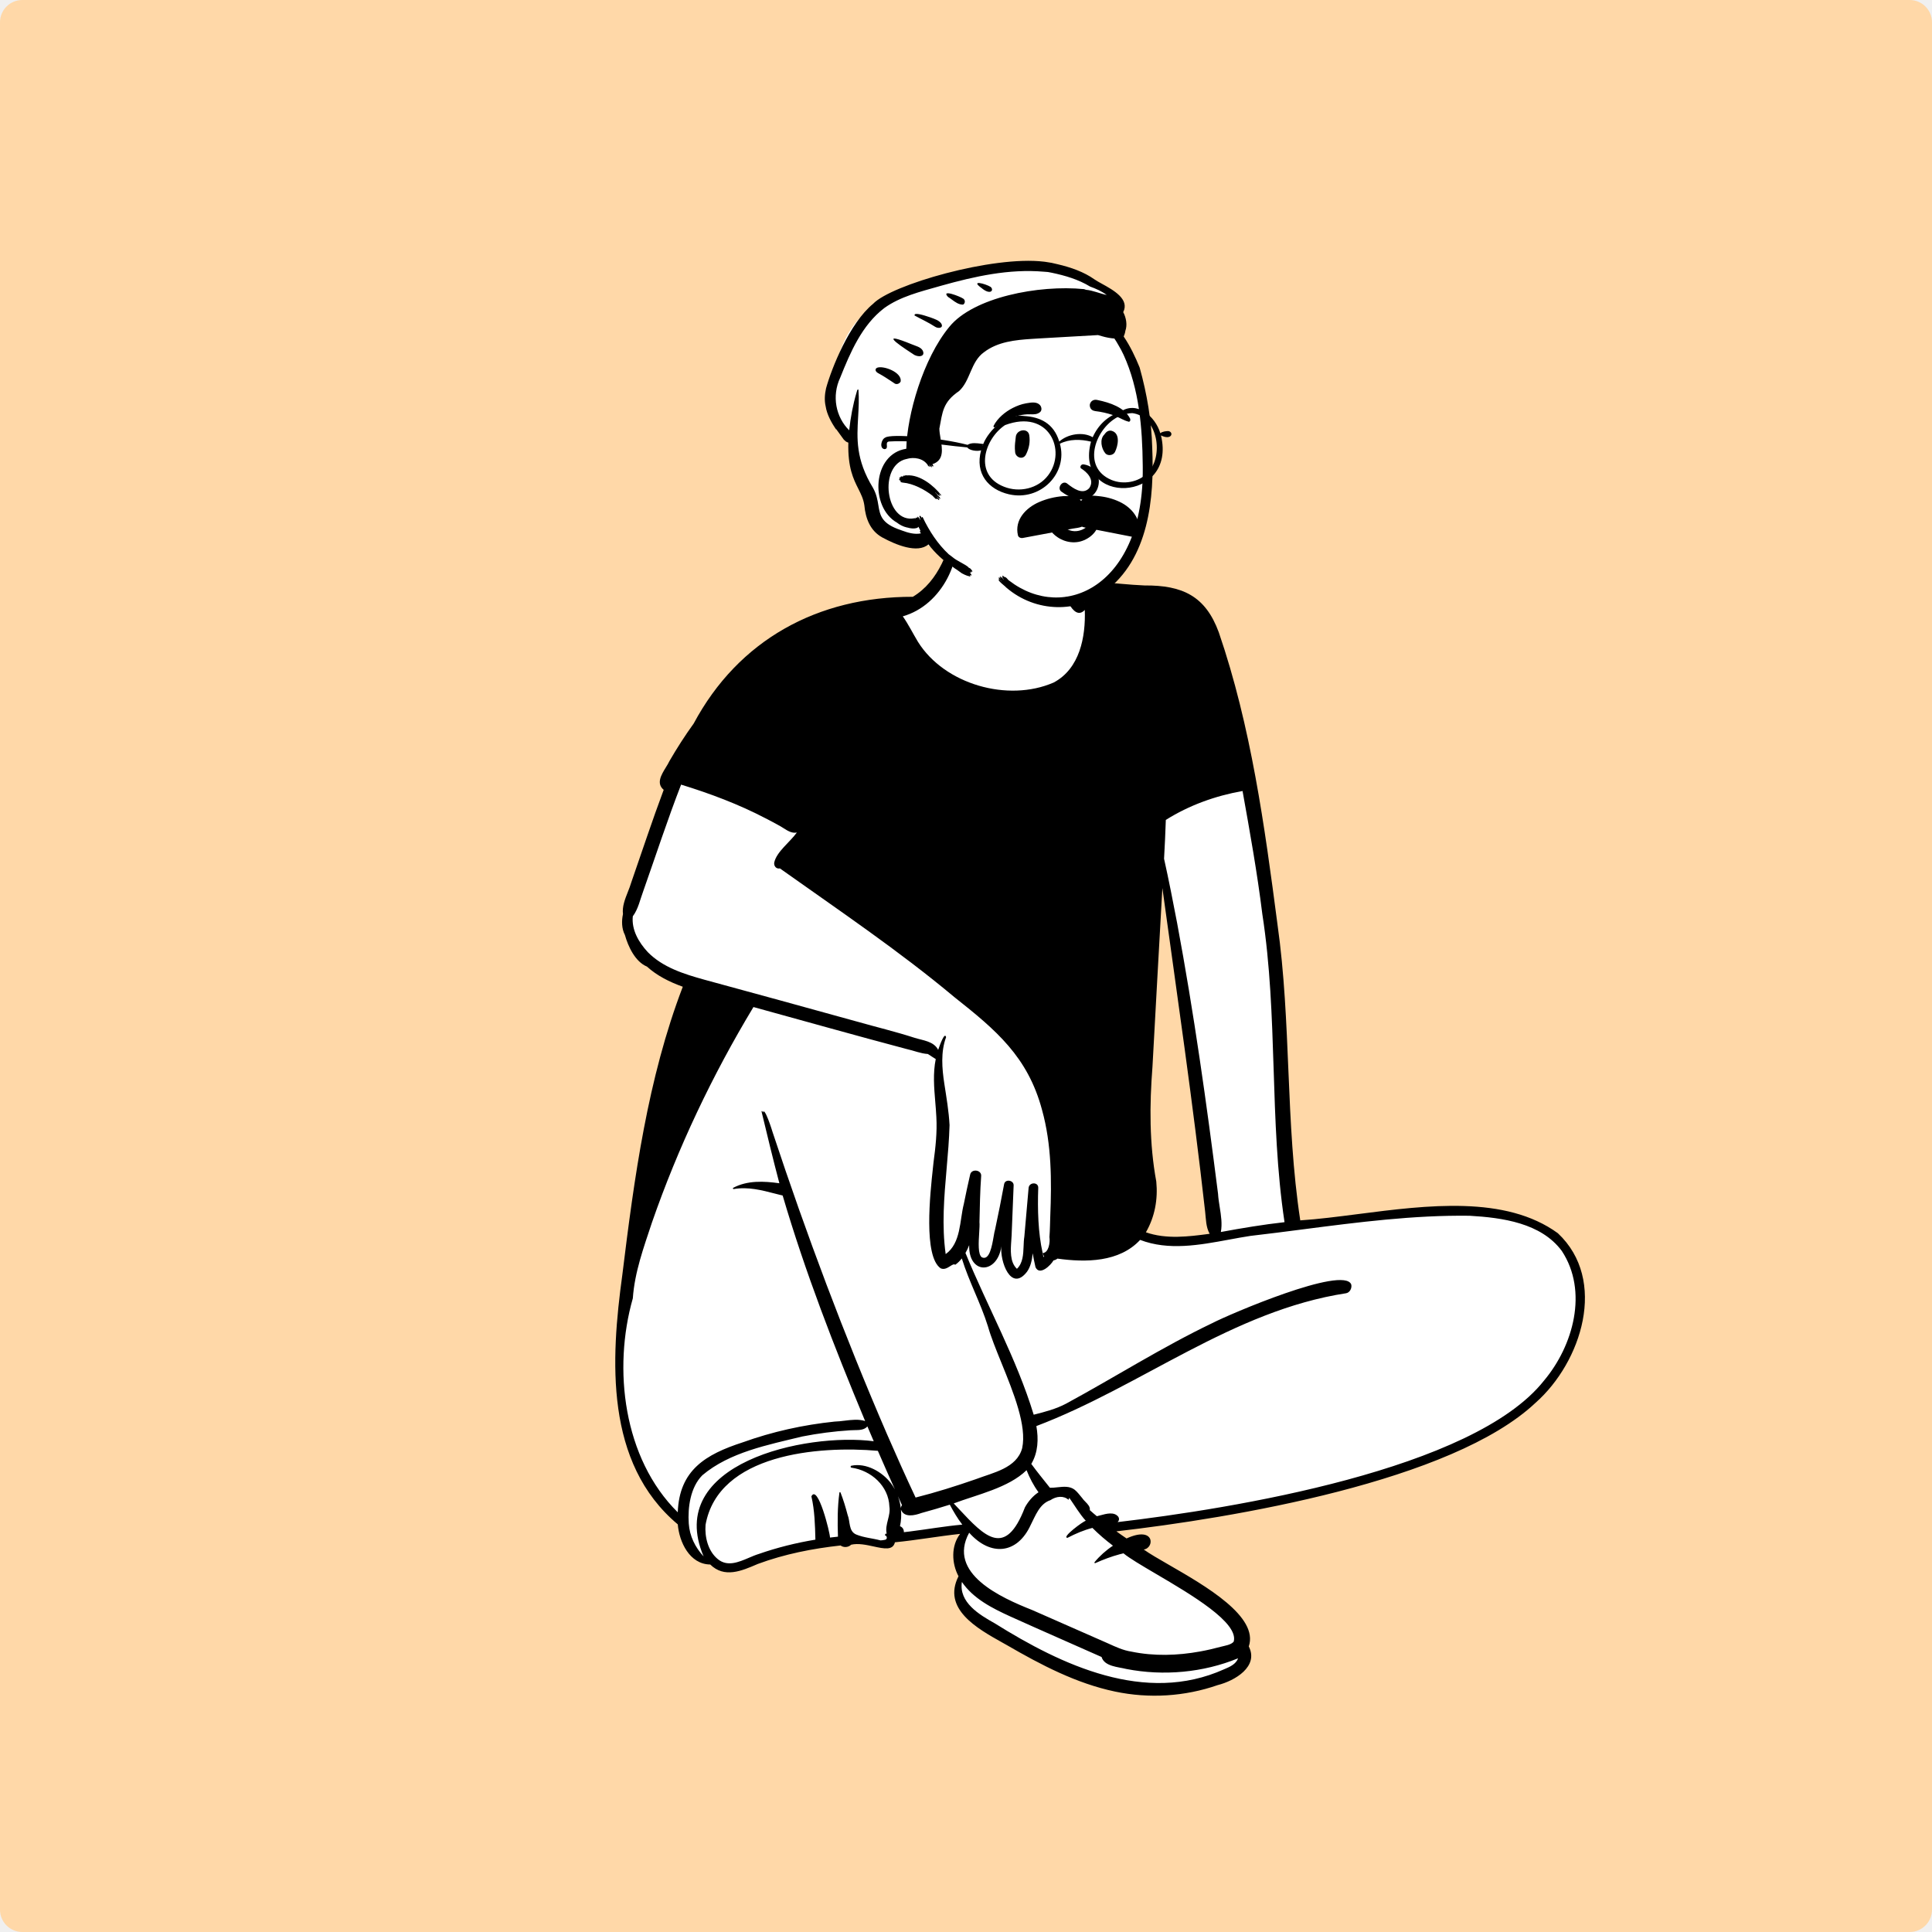
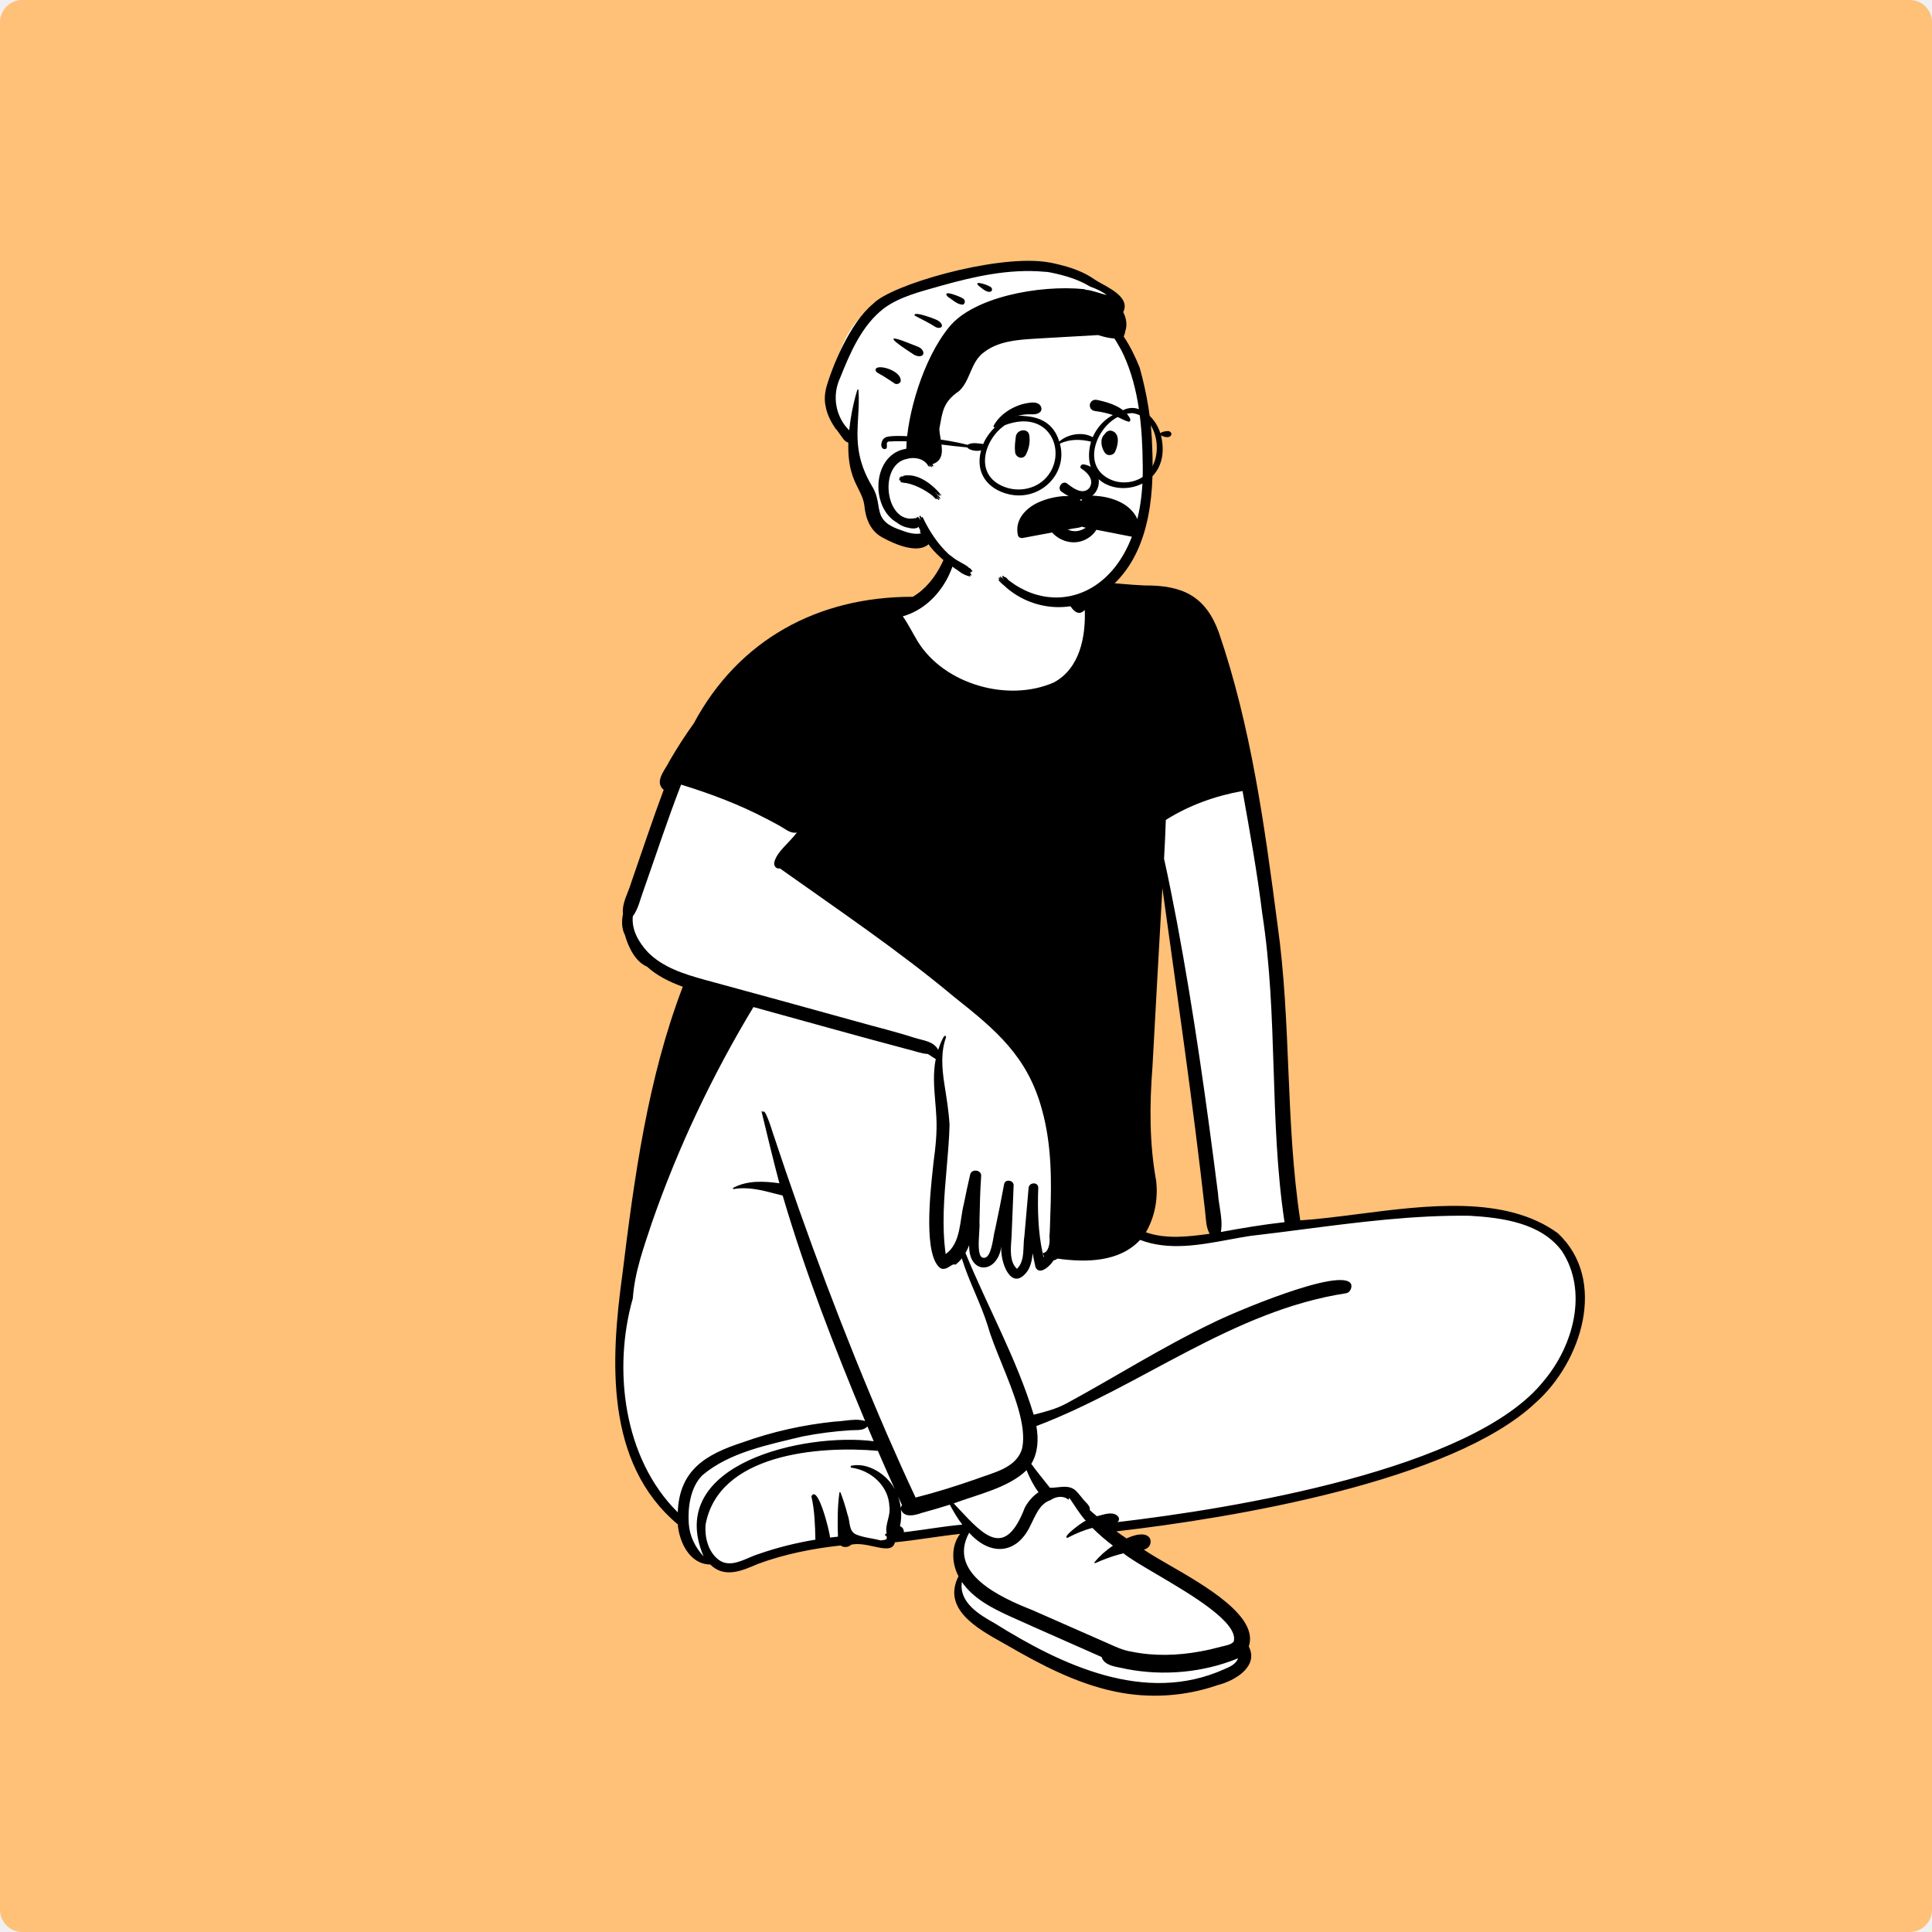
<svg xmlns="http://www.w3.org/2000/svg" viewBox="-900 -300 2600 2600" style="width: 585px; height: 585px; justify-content: center; align-self: center; transform: scale(1, 1);">
-   <rect x="-900" y="-300" width="100%" height="100%" fill="#ffd8a8" rx="30" />
+   <rect x="-900" y="-300" width="100%" height="100%" fill="#ffc078" rx="30" />
  <g transform="rotate(0 580.468 1021.995)">
    <g transform="translate(-172 456)">
      <path d="M667.834 1592.07C684.941 1595.67 702.504 1597.49 720.033 1597.49C748.379 1597.49 776.183 1592.81 802.671 1583.59L802.926 1583.5L803.187 1583.43C818.41 1579.6 836.335 1570.2 842.065 1557.81C844.741 1552.02 844.464 1546.12 841.221 1539.77L840.099 1537.57L840.891 1535.23C852.961 1499.72 782.781 1459.29 736.342 1432.53C722.147 1424.35 709.889 1417.29 701.673 1411.43L689.373 1402.66L704.437 1400.78C707.274 1400.42 708.618 1397.62 708.497 1395.73C708.312 1392.85 704.95 1392.24 702.163 1392.24C699.022 1392.24 693.433 1393.09 684.633 1397.12L681.547 1398.54L678.73 1396.66C674.363 1393.73 669.82 1390.56 664.841 1386.96L652.539 1378.07L667.695 1376.33C728.932 1369.29 848.992 1353 965.062 1323.03C1091.29 1290.44 1179.9 1250.67 1228.45 1204.8L1228.59 1204.67C1267 1170.71 1292.26 1117.91 1292.95 1070.14C1293.44 1036.34 1281.56 1007.05 1258.61 985.415C1225.68 961.591 1181.04 950.007 1122.17 950.007C1080.07 950.007 1036.51 955.609 994.391 961.027C966.669 964.593 940.484 967.962 916.253 969.525L910.747 969.881L909.928 964.506C899.559 896.507 896.631 826.945 893.798 759.674C891.115 695.941 888.341 630.037 879.22 565.75C863.14 442.82 844.91 303.483 800.568 174.123C792.301 151.555 781.368 136.747 766.163 127.52C752.042 118.95 733.644 114.959 708.265 114.959C707.618 114.959 706.176 114.968 706.176 114.968L706.033 114.962C695.591 114.553 684.803 113.632 674.371 112.741C660.525 111.56 646.209 110.338 632.826 110.338C631.191 110.338 629.57 110.356 627.908 110.394C622.144 110.487 617.602 111.311 614.019 112.912L608.479 115.388L606.043 109.895C603.675 104.555 601.557 98.824 599.749 92.86L599.496 92.026L599.501 89.927L599.501 89.881C599.52 82.372 599.54 74.609 598.924 67.116C596.859 42.021 588.527 24.565 573.451 13.751C560.475 4.444 542.716 0.077 517.561 0.005L514.736 0C495.061 0 474.732 0.96 461.341 12.421C454.283 18.463 450.024 28.159 449.657 39.025C449.512 43.315 449.935 47.737 450.321 51.109L450.46 52.321L450.1 53.487C438.831 90.078 421.66 114.897 397.606 129.362L396.16 130.231L393.544 130.227C265.203 130.227 162.696 189.665 104.907 297.593L104.722 297.94L104.49 298.26C93.228 313.866 82.396 330.631 72.289 348.095C70.949 350.926 69.187 353.799 67.324 356.835C59.439 369.69 57.613 375.066 63.081 379.634L66.284 382.308L64.83 386.189C54.199 414.566 44.22 443.737 34.568 471.947C30.266 484.521 25.819 497.521 21.367 510.295C20.072 514.764 18.3 519.252 16.585 523.594L16.584 523.597C12.831 533.1 9.287 542.075 10.355 550.66L10.478 551.65L10.266 552.625C8.288 561.668 9.051 570.492 12.358 576.836L12.644 577.384L12.808 577.979C14.855 585.353 22.793 609.934 39.001 616.593L39.987 616.998L40.77 617.715C52.079 628.044 67.183 636.516 86.946 643.618L92.643 645.665L90.505 651.256C44.747 770.863 26.746 896.973 9.487 1037.65C2.026 1091.93 -4.462 1155.56 3.988 1215.91C13.266 1282.16 38.8 1332.01 82.052 1368.31L83.944 1369.9L84.141 1372.34C85.709 1391.74 97.049 1420.68 121.867 1420.91L124.313 1420.93L126.047 1422.63C132.183 1428.66 138.883 1431.46 147.134 1431.46C158.421 1431.46 170.814 1426.11 182.801 1420.94L183.52 1420.63L183.67 1420.57C216.82 1408.3 253.763 1400.04 296.606 1395.34L299.065 1395.07L301.003 1396.58C301.644 1397.09 302.603 1397.37 303.637 1397.37C305.004 1397.37 306.342 1396.87 307.128 1396.07L308.357 1394.81L310.084 1394.41C313.052 1393.73 316.19 1393.4 319.679 1393.4C327.611 1393.4 335.837 1395.19 343.094 1396.77C348.941 1398.04 354.466 1399.25 358.577 1399.25C363.318 1399.25 363.993 1397.85 364.54 1395.56L365.522 1391.45L369.793 1391.03C385.161 1389.54 400.766 1387.32 415.855 1385.17C429.455 1383.23 443.517 1381.22 457.469 1379.74L471.306 1378.27L462.89 1389.19C452.876 1402.19 452.203 1423.03 461.254 1439.88L462.699 1442.57L461.316 1445.29C452.575 1462.49 454.961 1477.53 468.823 1492.62C481.459 1506.38 501.622 1517.66 517.824 1526.72C520.025 1527.95 522.169 1529.15 524.282 1530.35C565.666 1554.32 614.301 1580.83 667.834 1592.07ZM701.918 970.847C712.823 951.988 717.401 929.68 715.162 906.32C706.865 861.194 705.22 811.674 709.983 750.517C711.319 726.327 712.645 702.133 713.97 677.941C716.983 622.924 720.099 566.035 723.31 510.092L735.246 509.632C739.407 539.855 743.696 570.582 747.845 600.295C763.608 713.215 779.908 829.98 792.803 945.24C793.049 947.385 793.236 949.552 793.418 951.649C794.093 959.453 794.73 966.824 798.172 972.906L802.452 980.475L793.739 981.641C780.13 983.465 763.193 985.733 746.906 985.733C731.08 985.733 717.413 983.643 705.123 979.345L698.37 976.983L701.918 970.847Z" transform="translate(106.9999 -77.0026)" fill="#FFFFFF" fill-rule="evenodd" stroke="none" />
      <path d="M999.584 931.858C1092.6 919.895 1198 906.339 1268.44 957.565C1335.93 1020.74 1300.31 1131.14 1238.57 1185.72C1126.19 1291.87 829.644 1340.97 674.365 1358.82C678.875 1362.08 683.435 1365.28 688.075 1368.38C726.465 1350.78 725.925 1381.42 711.165 1383.26C719.144 1388.95 731.354 1395.98 745.346 1404.04C794.679 1432.46 866.172 1473.65 852.554 1513.71C866.345 1540.73 833.885 1559.9 810.644 1565.75C766.415 1581.15 718.394 1584.08 672.554 1574.43C620.415 1563.49 572.804 1538.44 527.215 1512.04C525.161 1510.88 523.027 1509.68 520.837 1508.46C487.018 1489.54 439.657 1463.06 461.925 1419.25C452.615 1401.92 451.724 1378.27 464.085 1362.24C434.755 1365.35 405.715 1370.69 376.355 1373.54C373.664 1384.8 361.753 1382.2 347.772 1379.16C337.847 1377 326.878 1374.61 317.425 1376.79C313.835 1380.46 307.275 1380.98 303.245 1377.83C265.655 1381.96 227.825 1389.36 191.755 1402.72L191.18 1402.97C169.966 1412.12 146.812 1422.12 127.785 1403.43C100.064 1403.18 86.045 1373.06 84.135 1349.43C-14.305 1266.84 -6.196 1127.82 9.515 1013.53C25.545 882.899 43.554 749.554 90.865 625.912C73.125 619.539 56.115 611.078 42.665 598.794C26.814 592.283 17.255 571.637 12.995 556.29C8.505 547.681 8.415 537.092 10.375 528.138C9.12 518.076 13.09 508.028 16.968 498.21C18.69 493.851 20.394 489.538 21.615 485.288C36.075 443.808 49.755 402.082 65.175 360.928C54.835 352.291 61.938 340.713 68.163 330.566C69.976 327.612 71.713 324.779 72.925 322.176C82.905 304.917 93.795 287.956 105.575 271.633C165.775 159.221 272.314 100.858 400.455 101.144C435.644 79.985 449.775 37.776 457.525 0C470.064 48.572 440.185 112.353 386.955 127.424C394.595 138.367 400.545 150.494 407.445 161.891C443.144 218.925 528.335 243.393 589.965 216.521C625.234 197.835 633.144 154.838 631.865 118.835C615.755 136.004 601.885 92.121 599.554 80.97C596.335 65.406 596.965 49.183 602.885 34.319C603.295 33.284 604.675 33.481 604.795 34.565C606.715 51.636 610.515 68.578 617.515 84.359C622.495 82.132 628.265 81.403 633.785 81.314C648.94 80.959 664.899 82.321 680.854 83.682C691.398 84.582 701.939 85.482 712.245 85.885C763.285 85.491 794.285 100.03 812.205 148.987C855.625 275.604 873.855 409.598 891.144 541.751C909.915 674.031 901.695 808.252 921.835 940.317C945.869 938.766 972.189 935.381 999.584 931.858ZM623.625 96.14C622.375 94.002 621.185 91.815 620.045 89.599C623.905 89.747 627.665 89.885 631.465 90.515C631.354 94.511 631.46 98.528 631.567 102.553C631.624 104.689 631.68 106.827 631.705 108.965C629.804 104.453 626.085 100.336 623.625 96.14ZM23.605 531.112C21.734 549.089 31.415 566.032 43.734 579.3C64.005 599.967 92.785 608.921 120.125 616.486C188.564 635.132 256.984 653.818 325.325 672.8C351.095 680.129 377.185 686.344 402.655 694.589C414.115 698.244 428.605 699.15 434.555 710.872C434.617 710.703 434.731 710.377 434.889 709.927C436.591 705.063 443.365 685.705 445.205 693.801C437.855 713.551 439.685 735.843 442.825 756.322C445.665 774.84 448.885 793.398 449.865 812.144C449.312 831.612 447.621 851.057 445.93 870.504C442.595 908.844 439.261 947.187 444.655 985.707C465.415 970.853 463.325 940.553 469.075 918.203C471.695 904.944 474.585 891.774 477.605 878.604C479.465 870.468 493.035 872.241 492.415 880.574C490.894 901.23 490.605 921.906 490.115 942.612C490.439 945.874 490.109 951.192 489.74 957.13C488.926 970.23 487.926 986.344 493.355 990.051C503.539 994.779 506.966 974.923 509.212 961.915C509.885 958.012 510.452 954.726 511.064 952.905C515.455 932.495 519.535 912.026 523.304 891.498C524.635 884.297 536.365 886.12 536.105 893.202C535.275 915.553 534.304 937.893 533.405 960.244C533.316 962.401 533.148 964.738 532.971 967.185C532.027 980.284 530.854 996.56 540.535 1005.51C548.611 997.826 549.07 986.19 549.512 975.015C549.688 970.555 549.861 966.168 550.515 962.135C552.425 940.326 554.335 918.508 556.245 896.689C556.955 888.612 569.644 888.415 569.215 896.689C568.195 925.551 569.015 957.003 575.135 984.111C575.495 986.022 575.875 987.923 576.265 989.834C576.535 989.509 576.795 989.193 577.045 988.859C576.155 987.48 575.595 985.914 575.415 984.22C583.275 983.964 585.405 969.73 584.285 962.736C585.035 953.388 585.045 943.881 585.415 934.594C587.314 886.819 587.275 838.257 574.365 791.793C555.215 720.062 512.345 684.207 456.505 639.997C381.935 577.577 300.465 522.72 221.575 466.681C216.535 467.715 213.255 463.421 213.925 458.79C217.035 444.163 235.445 430.993 244.385 418.336C237.938 419.834 231.951 416.028 226.365 412.477C224.863 411.522 223.39 410.585 221.945 409.776C215.435 406.121 208.845 402.595 202.185 399.195C165.984 380.293 127.605 365.902 88.595 353.904C70.255 401.126 54.615 449.225 37.765 496.96C33.455 508.368 31.005 521.242 23.605 531.112ZM900.655 942.74C879.945 805.435 892.125 665.56 870.775 528.098C863.925 472.562 854.054 417.557 844.175 362.513C807.615 368.945 772.265 381.702 740.915 401.412C740.355 418.828 739.505 436.234 738.535 453.639C744.955 482.383 750.554 511.165 756.095 540.066C778.685 660.832 795.734 782.582 811.175 904.412C811.532 910.395 812.488 916.432 813.446 922.479C815.222 933.695 817.005 944.948 814.984 955.969C843.415 950.728 871.925 945.961 900.655 942.74ZM728.085 888.119C718.655 837.005 718.915 785.213 722.945 733.538C727.375 653.395 731.675 573.233 736.275 493.1C756.245 638.137 777.535 783.006 793.814 928.506C794.974 938.632 794.795 949.349 799.905 958.382C771.665 962.165 741.564 965.977 714.105 956.373C726.155 935.539 730.405 911.819 728.085 888.119ZM84.105 1333.2C10.775 1260.76 -3.455 1140.08 23.635 1045.22C26.045 1010.05 38.345 976.527 49.365 943.222C84.455 842.197 130.605 745.003 185.955 653.237C254.625 672.101 323.175 691.466 392.005 709.709C401.484 711.768 410.974 715.836 420.705 716.427C424.185 718.644 427.675 721.087 431.295 723.233C427.41 742.263 429.029 761.586 430.642 780.833C431.217 787.7 431.791 794.557 432.115 801.387C433.234 821.836 431.025 841.862 428.314 862.095C428.095 864.218 427.828 866.685 427.528 869.444C423.681 904.931 414.616 988.526 437.805 1004.79C442.583 1007.09 447.075 1004.25 450.739 1001.92C453.569 1000.13 455.904 998.648 457.495 1000.1C460.785 997.803 463.855 994.819 466.355 991.529C476.005 1022.73 491.775 1051.68 501.515 1082.92C505.574 1097.3 512.54 1114.47 519.901 1132.61C536.036 1172.38 554.074 1216.84 547.585 1246.91C540.275 1273.95 508.295 1279.78 485.215 1288.62C458.545 1297.9 431.575 1306.41 404.165 1313.33C390.785 1284.93 377.995 1256.27 365.445 1227.49C308.085 1094.74 257.285 959.219 211.885 822.083C211.035 819.039 200.595 786.06 198.685 795.26C198.525 794.314 197.335 791.871 196.885 793.96C204.585 826.161 212.394 858.352 220.845 890.375C200.085 887.469 177.765 886.337 158.765 896.512C157.785 897.034 158.505 898.323 159.474 898.167C178.557 894.858 197.065 899.656 215.431 904.417C218.719 905.269 222.003 906.121 225.285 906.924C255.635 1010.23 294.795 1110.92 336.245 1210.35C327.585 1207.59 317.986 1208.76 308.541 1209.91C304.005 1210.46 299.506 1211.01 295.165 1211.11C253.025 1215.47 211.365 1224.69 171.555 1239.03C121.515 1255.25 86.135 1276.41 84.105 1333.2ZM676.075 1346.37C677.905 1344.51 678.675 1342.06 676.965 1339.2C671.437 1332.14 660.942 1335.02 652.665 1337.29C651.045 1337.74 649.511 1338.16 648.115 1338.48C644.894 1335.8 641.695 1333.11 638.615 1330.27C639.337 1325.79 635.93 1322.32 632.631 1318.96C631.047 1317.35 629.489 1315.76 628.425 1314.1C625.205 1310.33 622.175 1306.04 618.314 1302.88C611.714 1297.73 603.327 1298.64 595.138 1299.52C591.649 1299.9 588.202 1300.27 584.945 1300.17C576.535 1289.47 567.875 1279.11 559.875 1268.06C569.095 1252.56 569.745 1234.41 566.685 1217.14C708.115 1163.48 830.535 1061.87 983.495 1038.39C988.755 1037.51 991.705 1031.12 990.394 1026.43C979.724 1000.97 826.394 1066.67 803.474 1078.57C735.875 1110.93 672.554 1151.28 606.855 1186.88C593.155 1194.16 578.085 1198.07 563.105 1201.85C540.085 1126.3 501.144 1057.04 471.285 984.2C473.224 980.841 474.875 977.315 476.275 973.69C475.285 1013.75 514.245 1013.19 519.625 975.187C517.405 994.996 532.385 1037.42 554.005 1009.58C559.075 1002.59 560.875 993.637 561.734 984.604C562.845 990.849 564.105 997.065 565.505 1003.26C571.054 1015.53 586.205 1000.61 589.724 994.208C591.755 993.844 593.655 992.918 595.045 991.785C633.275 997.094 678.304 996.789 706.355 966.607C744.593 981.276 786.112 973.595 825.92 966.23C835.645 964.43 845.267 962.65 854.715 961.219C878.209 958.518 901.725 955.477 925.266 952.432C999.839 942.789 1074.65 933.114 1149.74 934.111C1193.85 936.672 1245.89 943.794 1273.79 981.432C1309.58 1035.69 1289.35 1108.96 1249.87 1155.93C1154.9 1276.17 828.915 1328.46 676.075 1346.37ZM98.905 1348.21C97.445 1326.52 101.095 1299.52 117.165 1283.35C153.945 1252.26 205.445 1242.48 251.405 1231.22C272.814 1226.99 294.515 1224.18 316.305 1222.79C318.059 1222.65 319.921 1222.63 321.815 1222.61C328.267 1222.55 335.093 1222.49 339.314 1217.6C342.125 1224.26 344.974 1230.91 347.825 1237.56C256.325 1225.57 65.425 1267.22 118.885 1392.57C107.564 1380.3 100.064 1365.37 98.905 1348.21ZM317.705 1270.51C337.625 1266.27 359.175 1278.7 370.835 1293.89C372.905 1296.59 374.745 1299.45 376.355 1302.43C368.585 1285.15 360.915 1267.83 353.385 1250.46C273.655 1243.39 138.595 1254.55 121.495 1350.07C120.255 1366.22 124.685 1385.19 137.835 1396.06C150.719 1406.82 165.805 1400.38 179.974 1394.34C184.477 1392.42 188.887 1390.54 193.105 1389.26C217.925 1380.61 243.435 1374.26 269.325 1369.99C268.855 1350.48 268.325 1330.67 263.935 1311.71C272.655 1294.46 289.205 1361.67 288.974 1367.18C292.545 1366.74 296.105 1366.34 299.685 1365.97C299.025 1346.22 298.935 1326.29 301.665 1306.7C301.755 1305.9 302.825 1305.73 303.105 1306.51C306.974 1316.33 310.045 1326.53 312.715 1336.76C316.355 1345.64 313.775 1358.46 324.095 1363.01C334.525 1367.37 346.035 1368.05 356.945 1370.99C359.095 1370.89 361.205 1370.63 363.224 1370.14C366.635 1369.31 365.785 1364.66 362.894 1364.18C363.144 1363.56 363.335 1362.85 363.545 1362.05C364.115 1362.01 364.695 1361.98 365.275 1361.94C363.776 1355.8 365.341 1349.59 366.923 1343.31C368.413 1337.4 369.917 1331.43 368.894 1325.41C367.965 1297.96 344.465 1276.74 317.705 1273.1C316.394 1272.84 316.425 1270.79 317.705 1270.51ZM569.585 1306.21C562.855 1297.05 557.705 1287.03 553.495 1276.51C529.175 1300.3 487.175 1309.26 455.465 1321.23C457.906 1323.81 460.317 1326.39 462.699 1328.94C496.857 1365.49 524.932 1395.53 551.295 1326.56C555.695 1318.61 561.935 1311.21 569.585 1306.21ZM385.795 1323.42C385.165 1324.75 384.265 1326.15 384.245 1327.75C383.605 1322.25 382.355 1316.81 380.455 1311.6C382.234 1315.54 384.015 1319.48 385.795 1323.42ZM683.945 1388.39C682.215 1388.79 680.474 1389.22 678.745 1389.68C667.515 1392.69 656.625 1396.84 646.035 1401.56C645.155 1401.95 644.435 1401.01 645.025 1400.28C651.845 1391.99 660.325 1384.36 669.765 1378.13C660.045 1370.75 650.665 1362.77 642.135 1354.19C630.365 1357.21 619.535 1361.89 608.635 1367.51C599.575 1367.5 630.275 1344.77 633.224 1344.62C624.635 1335.08 618.314 1324.1 610.984 1313.67C610.755 1314.57 610.335 1315.6 609.865 1316.32C603.365 1310.46 593.415 1311.56 585.635 1316.82C570.885 1321.7 565.405 1338 559.125 1350.08C540.915 1389.9 504.765 1392.69 476.285 1360.66C446.224 1415.6 519.314 1448.15 560.984 1464.67C593.785 1479.05 630.085 1495.07 663.045 1509.57C673.245 1514.19 683.355 1518.97 694.554 1520.67C724.995 1526.99 756.564 1526.03 787.045 1520.48C796.474 1518.77 805.814 1516.6 815.064 1514.1C820.375 1512.66 828.775 1511.65 832.285 1507.2C839.359 1481.69 775.138 1443.95 727.591 1416C708.395 1404.71 691.917 1395.03 683.945 1388.39ZM388.365 1359.95C390.984 1359.66 393.605 1359.35 396.224 1359.02C419.835 1356.07 443.314 1351.88 467.015 1349.78C460.505 1341.36 455.205 1332.21 450.205 1322.92C437.525 1326.92 424.775 1330.68 411.945 1334.16C402.965 1337.42 388.825 1340.86 384.445 1329.54C385.255 1337 384.695 1344.59 383.185 1351.94C386.545 1353.02 388.635 1356.49 388.365 1359.95ZM819.265 1544.47C713.234 1592.1 600.984 1539.06 510.564 1482.52C489.695 1470.87 462.245 1454.35 466.465 1426.92C481.835 1449.4 507.175 1462.21 531.495 1473.31C572.355 1491.78 613.484 1509.66 654.445 1527.9C658.314 1540.74 676.814 1541.23 687.995 1544.08C737.765 1553.73 791.265 1548.93 838.105 1529.68C835.394 1537.71 826.525 1541.4 819.265 1544.47Z" transform="translate(99.99972 -53.9982)" fill="#000000" fill-rule="evenodd" stroke="none" />
    </g>
    <g transform="translate(225 0)">
      <g>
        <g>
          <path d="M252.793 0C297.565 0 351.283 21.705 355.85 22.139L355.973 22.145C358.376 22.145 367.765 29.299 384.141 43.605L366.404 78.199L367.84 79.57C374.708 86.155 380.572 92.157 385.201 96.889C422.992 135.523 429.785 287.213 420.878 340.112C411.972 393.011 395.476 444.774 318.678 444.774C241.879 444.774 156.439 398.596 143.278 384.216C134.503 374.63 124.647 370.037 113.71 370.438C113.26 369.87 112.815 369.305 112.372 368.741L110.763 368.513C95.626 366.321 84.78 363.37 78.225 359.662C65.422 352.418 51.35 314.339 51.35 305.951C51.35 297.646 30.337 237.234 29.917 230.841L29.91 230.664C29.91 225.319 2.459 200.752 2.459 192.95C2.459 185.147 -3.074 185.621 2.459 158.127L4.067 150.05C9.955 120.778 21.48 72.306 65.422 51.244C113.71 28.099 207.57 0 252.793 0Z" transform="translate(-7.992421 58.70615)" fill="#FFFFFF" stroke="none" />
          <path d="M294.952 1.145C225.78 -7.236 89.059 32.302 64.976 57.864C33.237 83.9 9.065 144.648 1.686 171.493C-0.035 179.159 -0.806 187.687 1.167 195.963C2.838 206.706 8.85 217.802 15.244 226.989C15.221 226.951 15.253 226.872 15.311 226.763L15.396 226.613C18.083 230.297 21.382 234.904 24.389 239.009L25.657 240.733C25.652 240.764 25.636 240.821 25.618 240.886C25.546 241.147 25.431 241.559 25.772 241.147L25.907 240.973C26.167 241.193 26.507 241.413 26.886 241.623L27.616 242.633C28.207 243.093 28.837 243.473 29.507 243.793C30.157 244.153 30.846 244.433 31.556 244.643C31.596 244.643 31.627 244.643 31.657 244.633C30.785 278.287 38.521 293.702 45.069 306.749C48.718 314.021 51.999 320.557 53.214 329.105C54.847 346.847 61.163 363.303 77.232 372.203C95.399 382.161 124.768 394.314 139.457 381.593C148.24 393.149 159.311 403.525 171.957 411.693C173.846 413.233 175.826 414.603 177.877 415.833C180.056 417.403 182.247 418.953 184.417 420.533C186.887 421.903 189.467 423.063 192.137 424.013C192.417 424.143 192.556 424.093 192.627 423.953C193.467 424.293 194.306 424.603 195.177 424.873C196.195 425.318 195.622 423.987 195.218 423.193L195.056 422.883C195.627 423.093 196.197 423.293 196.777 423.483C197.157 423.533 197.366 423.373 197.387 422.993C197.266 422.313 196.967 421.713 196.476 421.203C196.016 420.553 195.497 419.783 194.927 419.073C195.407 419.263 195.896 419.463 196.387 419.643L196.493 419.685C197.388 419.978 196.612 418.177 196.497 418.003C196.476 417.983 196.467 417.963 196.447 417.933C196.797 418.063 197.146 418.203 197.497 418.323C198.297 418.683 198.717 418.333 198.527 417.493C198.146 416.803 197.697 416.153 197.186 415.563C196.707 414.933 196.167 414.363 195.567 413.853L193.527 412.873L193.391 412.745L193.257 412.623C193.317 412.523 193.356 412.423 193.356 412.343C187.491 407.509 177.881 404 171.616 398.543C169.927 397.363 168.297 396.113 166.686 394.843C151.957 381.107 140.56 363.67 131.737 345.112C130.573 344.178 129.592 345.583 130.826 347.303C130.6 347.187 130.383 346.609 130.124 345.922C129.557 344.416 128.793 342.384 127.311 343.532C127.302 343.593 127.294 343.648 127.287 343.697C127.245 343.98 127.229 344.09 127.255 344.188C127.298 344.355 127.462 344.491 127.826 345.403C127.825 345.511 127.824 345.603 127.824 345.682C127.821 345.965 127.819 346.085 127.848 346.197C127.904 346.417 128.074 346.607 128.567 347.922L128.737 348.383C128.587 348.403 128.417 348.453 128.266 348.543C128.655 348.254 123.731 341.214 124.606 346.073C124.564 346.059 124.552 346.054 124.539 346.054C124.533 346.053 124.527 346.055 124.516 346.056C124.502 346.059 124.48 346.062 124.441 346.066L124.286 346.073C124.313 345.574 121.762 344.607 122.667 346.983C122.577 346.963 122.515 346.889 122.438 346.799C122.231 346.556 121.922 346.194 120.697 346.443C81.523 354.093 71.66 274.957 109.887 266.673C110.137 266.853 110.536 266.823 110.646 266.483C119.636 263.959 132.39 265.438 138.587 274.963C138.28 275.907 143.464 279.537 140.257 274.353C140.507 274.603 140.757 274.783 141.007 274.853C141.421 276.754 146.1 280.48 142.917 274.563C142.947 274.563 142.987 274.553 143.027 274.543C143.419 276.329 148.398 278.776 144.826 273.683C160.7 268.433 158.187 253.529 155.802 239.385C155.006 234.664 154.225 230.028 154.146 225.863C158.396 203.789 158.557 190.282 180.627 175.303C196.104 161.186 196.186 135.831 214.266 122.973C232.692 108.85 256.307 106.499 279.141 105.031L287.561 104.506C314.516 102.994 340.797 101.399 367.677 99.933C369.516 100.543 371.356 101.063 373.217 101.533C378.636 103.113 384.136 104.133 389.707 104.583C391.697 107.543 393.547 110.583 395.277 113.703C397.786 117.863 400.067 122.163 402.106 126.583C423.072 172.469 427.338 224.568 427.846 275.258L427.873 278.359C429.612 436.884 322.225 487.363 248.226 430.473C247.586 430.246 246.859 429.399 246.059 428.468C244.748 426.941 243.244 425.188 241.616 425.573C241.322 424.346 237.133 422.478 239.377 425.623C239.333 425.694 239.292 425.759 239.254 425.819C238.842 426.468 238.789 426.552 239.755 427.499L240.837 428.543C240.766 428.683 240.747 428.813 240.766 428.943C239.606 427.843 238.467 426.713 237.346 425.533L237.012 425.371C234.491 424.2 235.502 426.034 237.188 427.832L237.246 427.892L237.059 427.742C236.694 427.458 236.226 427.135 235.606 426.763C235.467 426.613 235.326 426.483 235.197 426.333C232.27 425.813 234.84 428.474 236.823 430.309L237.877 431.263C237.856 431.393 237.866 431.513 237.917 431.633C236.797 430.553 235.697 429.453 234.627 428.323C232.097 429.226 236.684 433.118 240.421 436.289C241.995 437.624 243.417 438.83 244.096 439.633C284.463 474.319 340.731 473.379 376.652 445.404C436.114 401.256 443.6 319.705 440.606 251.433C439.706 215.498 433.561 178.844 423.686 143.623C418.035 129.628 411.054 114.914 402.237 101.903C403.286 99.364 404.106 96.913 404.457 94.254C407.246 86.552 405.706 76.892 401.579 69.073C410.462 51.563 388.198 39.305 372.762 30.805C368.858 28.656 365.391 26.747 362.975 25.055C348.636 14.803 330.71 8.666 313.356 4.613C307.987 3.173 302.547 2.113 297.027 1.413L294.952 1.145ZM156.839 33.444C201.601 20.934 247.738 10.601 294.646 14.633C298.377 14.713 302.047 15.204 305.667 16.093C323.142 19.776 341.23 24.998 357.008 34.65C364.927 37.525 372.615 40.907 379.392 45.986C369.953 44.035 360.964 39.833 351.532 38.995C350.641 38.694 349.75 38.395 348.859 38.1C287.723 32.057 199.849 49.196 167.661 88.737C132.051 131.723 110.594 207.831 109.657 252.943C63.979 259.716 60.149 331.365 97.207 352.413C100.458 355.065 105.481 357.741 110.226 358.793C110.707 358.893 111.197 358.973 111.686 359.053C113.161 359.496 114.81 359.973 117.427 360.133L117.924 360.171C120.24 360.312 122.503 360.009 124.707 359.253C125.326 359.113 125.297 358.703 125.076 358.293C125.417 358.203 125.747 358.123 126.076 358.013C126.887 359.713 127.737 361.393 128.616 363.053C128.657 363.123 128.697 363.183 128.726 363.243C127.639 363.768 127.866 364.364 128.613 365.592L129.346 366.783C121.167 368.545 112.049 366.058 103.699 362.907L102.614 362.492C76.146 353.704 74.322 342.648 72.049 328.869C70.879 321.782 69.591 313.975 64.771 305.385C41.54 267.317 43.145 239.43 44.824 210.262C45.509 198.36 46.206 186.246 45.234 173.139C43.012 173.481 43.792 174.34 42.761 176.962C37.821 193.745 34.66 210.664 32.806 228.093C14.986 210.554 8.941 182.231 20.766 157.113C34.308 123.306 49.826 86.691 79.877 63.673C101.386 48.129 128.299 41.593 153.751 34.331L156.839 33.444ZM223.167 35.113C215.938 30.663 195.125 25.262 210.925 36.617C223.019 46.793 228.094 39.458 223.167 35.113ZM165.699 48.508C155.76 37.655 182.359 48.052 186.343 50.938L186.457 51.023C189.43 53.116 188.827 57.624 186.034 58.948C180.277 59.058 175.622 55.612 171.007 52.197C169.251 50.897 167.501 49.602 165.699 48.508ZM140.627 75.682C134.193 73.544 119.499 68.662 120.798 73.593C129.818 78.572 139.693 83.013 148.7 88.899C153.093 91.592 160.185 90.357 156.681 84.395C153.691 80.08 147.959 78.352 142.959 76.489L142.176 76.193C141.743 76.053 141.22 75.879 140.627 75.682ZM118.811 125.522L115.534 123.39C97.85 111.816 72.851 94.279 117.186 112.423C122.239 114.59 128.953 115.872 131.71 120.684C136.041 129.553 124.643 130.149 118.811 125.522ZM102.079 162.351C104.084 150.029 79.021 140.725 70.536 143.833C66.64 145.531 68.22 149.397 71.89 151.218C78.633 154.887 84.297 158.575 90.577 162.781L94.186 165.204C96.951 166.801 100.885 165.18 102.079 162.351ZM107.566 289.183C109.2 288.296 109.623 288.569 109.889 288.741C110.023 288.828 110.117 288.889 110.306 288.763C127.972 287.322 147.021 302.789 156.896 315.683C156.182 316.425 154.355 314.478 153.766 313.851C153.712 313.792 153.668 313.746 153.636 313.713C153.586 313.763 153.526 313.803 153.466 313.823L153.741 314.211C157.744 319.955 149.809 313.196 149.066 311.803C148.936 311.873 148.806 311.913 148.656 311.883C149.285 312.5 151.206 314.109 151.536 315.253L152.045 315.677C156.848 319.79 156.449 322.883 150.997 317.043C151.126 317.313 151.176 317.563 151.086 317.763L151.274 317.888C153.955 319.762 156.16 324.985 150.556 319.623C151.01 322.672 147.392 318.76 145.674 316.902C145.185 316.374 144.85 316.012 144.806 316.023C134.188 307.688 118.555 299.582 105.236 298.493L104.778 298.441C102.334 298.127 101.178 297.401 102.036 295.803C99.026 295.087 99.731 293.605 101.156 293.653C99.033 292.257 100.944 290.922 102.176 291.443C101.58 289.792 103.087 290.078 104.14 290.278C104.583 290.362 104.944 290.43 105.036 290.333C106.23 288.492 106.833 288.938 107.189 289.2C107.358 289.325 107.472 289.409 107.566 289.183ZM238.524 429.117L238.123 428.76L238.475 429.201C238.66 429.429 238.849 429.634 239.157 429.843C239.137 429.773 239.137 429.703 239.146 429.623C238.942 429.468 238.733 429.297 238.524 429.117Z" transform="translate(-14.99996 50.99953)" fill="#000000" fill-rule="evenodd" stroke="none" />
        </g>
      </g>
      <g transform="translate(159 186)">
        <g>
          <path d="M140.63 0.473L139.193 0.179C137.503 -0.159 135.804 -0.016 134.311 0.591C132.847 1.187 131.572 2.224 130.68 3.721C129.495 5.714 129.337 7.386 129.887 9.595C130.311 11.302 131.242 12.586 132.46 13.514C133.744 14.491 135.37 15.061 137.06 15.259C144.854 16.175 152.53 17.89 159.992 20.323C163.488 21.464 166.788 23.01 170.058 24.613L172.877 26.002C175.477 27.273 178.163 28.499 181.557 29.389C181.824 29.458 182.087 29.524 182.349 29.587C183.29 29.291 183.45 28.933 183.649 28.673L183.73 28.572C183.972 28.268 184.271 27.802 183.988 25.631C176.583 10.271 156.267 3.742 140.63 0.473ZM43.588 4.83L45.465 4.502C51.273 3.497 58.494 2.532 62.603 7.201C64.782 9.677 65.532 14.279 62.603 16.649C58.767 19.754 54.63 19.651 50.218 19.542C48.704 19.504 47.158 19.466 45.581 19.556C40.493 19.848 35.603 20.69 30.702 22.091C19.95 25.164 11.189 30.774 2.006 36.934C0.801 37.742 -0.429 36.201 0.146 35.074C5.447 24.691 15.72 16.162 26.01 10.963C31.502 8.188 37.512 5.886 43.588 4.83ZM29.963 50.146C30.798 39.79 46.57 37.438 48.139 47.686C49.544 56.866 47.89 65.299 43.755 73.564C39.804 81.46 29.874 77.776 29.123 70.586C28.381 63.484 28.907 59.248 29.443 54.933C29.634 53.392 29.827 51.841 29.963 50.146ZM159.205 41.826C155.401 40.715 152.226 42.681 150.027 45.561C149.773 45.893 149.566 46.222 149.38 46.548C142.515 52.856 145.101 65.645 150.501 72.049C153.814 75.976 161.145 74.845 163.413 70.385C167.587 62.172 171.09 45.299 159.205 41.826ZM128.748 119.039C136.872 107.66 125.366 96.957 117.814 92.367C115.836 90.947 117.406 86.243 121.634 86.97C160.031 93.567 140.136 159.708 91.112 123.413C85.275 118.704 92.343 108.334 98.634 112.366C98.953 112.611 99.288 112.869 99.636 113.139C106.704 118.603 119.636 128.601 128.748 119.039ZM93.587 188.926C86.864 186.184 80.866 181.61 76.481 175.766C74.957 173.735 74.561 171.589 74.881 169.627C75.241 167.421 76.546 165.422 78.326 164.08C80.112 162.735 82.345 162.072 84.504 162.41C86.381 162.704 88.248 163.731 89.727 165.862L90.035 166.288C92.642 169.815 96.04 172.708 99.91 174.574C103.641 176.372 107.814 177.211 112.132 176.723C120.356 175.794 126.024 171.346 132.049 165.306C132.796 164.544 133.543 163.757 134.294 162.958C134.768 162.234 135.426 161.768 136.157 161.524C136.968 161.253 137.886 161.268 138.726 161.562C139.537 161.845 140.262 162.381 140.747 163.094C141.209 163.772 141.471 164.61 141.386 165.574C140.835 171.833 137.562 177.419 132.914 181.805C127.752 186.677 120.909 190.047 114.466 191.229C107.368 192.531 100.136 191.598 93.587 188.926Z" transform="translate(53.00005 52.00027)" fill="#000000" fill-rule="evenodd" stroke="none" />
        </g>
      </g>
      <g transform="translate(123 338)">
        <g>
          <path d="M137.53 8.241C128.479 4.009 118.751 1.49 108.757 0.597C104.435 0.21 95.945 -1.011 91.348 1.808C89.198 3.128 87.381 4.972 85.94 7.224C85.378 6.447 84.638 5.785 84.17 4.945C81.653 0.423 66.205 0.329 61.541 0.713C50.481 1.623 39.716 4.22 29.578 8.586C11.377 16.426 -3.913 32.715 0.895 53.395C1.575 56.324 4.856 57.463 7.559 56.957C25.778 53.542 43.997 50.126 62.217 46.711C66.446 45.919 70.676 45.126 74.905 44.333C78.73 43.616 83.418 43.389 87.048 41.739C88.508 42.363 90.134 42.759 91.87 43.103C113.791 47.457 135.74 51.681 157.675 55.97C160.305 56.485 163.755 55.151 164.227 52.237C167.375 32.793 154.992 16.405 137.53 8.241" transform="translate(121.0002 28.99985)" fill="#000000" stroke="none" />
        </g>
      </g>
      <g transform="translate(47 241)">
        <g>
          <path d="M375.513 33.996C378.273 31.683 383.089 31.135 386.423 31.128C394.028 32.583 390.88 44.173 376.385 36.963C398.166 128.052 258.709 131.937 282.237 45.347C268.157 41.96 253.29 41.684 240.365 48.114C251.522 87.814 214.401 125.982 171.734 116.181C144.179 109.783 125.789 88.423 134.308 57.027C128.899 58.723 118.76 57.311 115.622 53.09C104.775 52.163 93.991 50.842 83.22 49.521C59.091 46.563 35.027 43.614 10.467 45.136C7.127 45.598 7.314 47.952 7.501 50.304C7.687 52.647 7.873 54.988 4.572 55.457C-3.018 54.765 -0.036 41.939 5.398 39.854C13.023 34.389 78.598 39.812 116.105 49.648C121.083 46.383 128.583 47.38 134.493 48.166C135.445 48.293 136.355 48.414 137.206 48.511C144.594 30.003 168.272 6.932 192.028 10.823C213.793 12.092 232.079 20.689 239.509 45.24C250.854 34.949 271.426 31.626 284.509 39.408C291.765 23.094 304.532 10.823 321.737 5.29C343.585 -10.2 368.707 11.043 375.513 33.996ZM358.311 87.458C346.17 100.003 325.902 103.603 309.749 96.875C268.273 79.546 288.574 25.496 320.561 10.981C324.557 9.985 329.894 7.622 334.761 7.086C334.928 7.004 335.168 7.043 335.465 7.09C335.954 7.169 336.598 7.272 337.32 6.904C372.591 10.842 380.623 65.594 358.311 87.458ZM164.916 105.906C185.6 114.302 210.916 108.73 224.533 90.669C249.948 57.368 225.561 0.904 166.504 23.095C138.547 41.885 124.054 89.814 164.916 105.906ZM135.953 50.651C135.915 50.633 135.877 50.624 135.838 50.606C136.054 50.511 136.27 50.416 136.485 50.319C136.415 50.502 136.339 50.683 136.271 50.866C136.165 50.793 136.072 50.708 135.953 50.651Z" transform="translate(13.99969 7.999794)" fill="#000000" fill-rule="evenodd" stroke="none" />
        </g>
      </g>
    </g>
  </g>
</svg>
